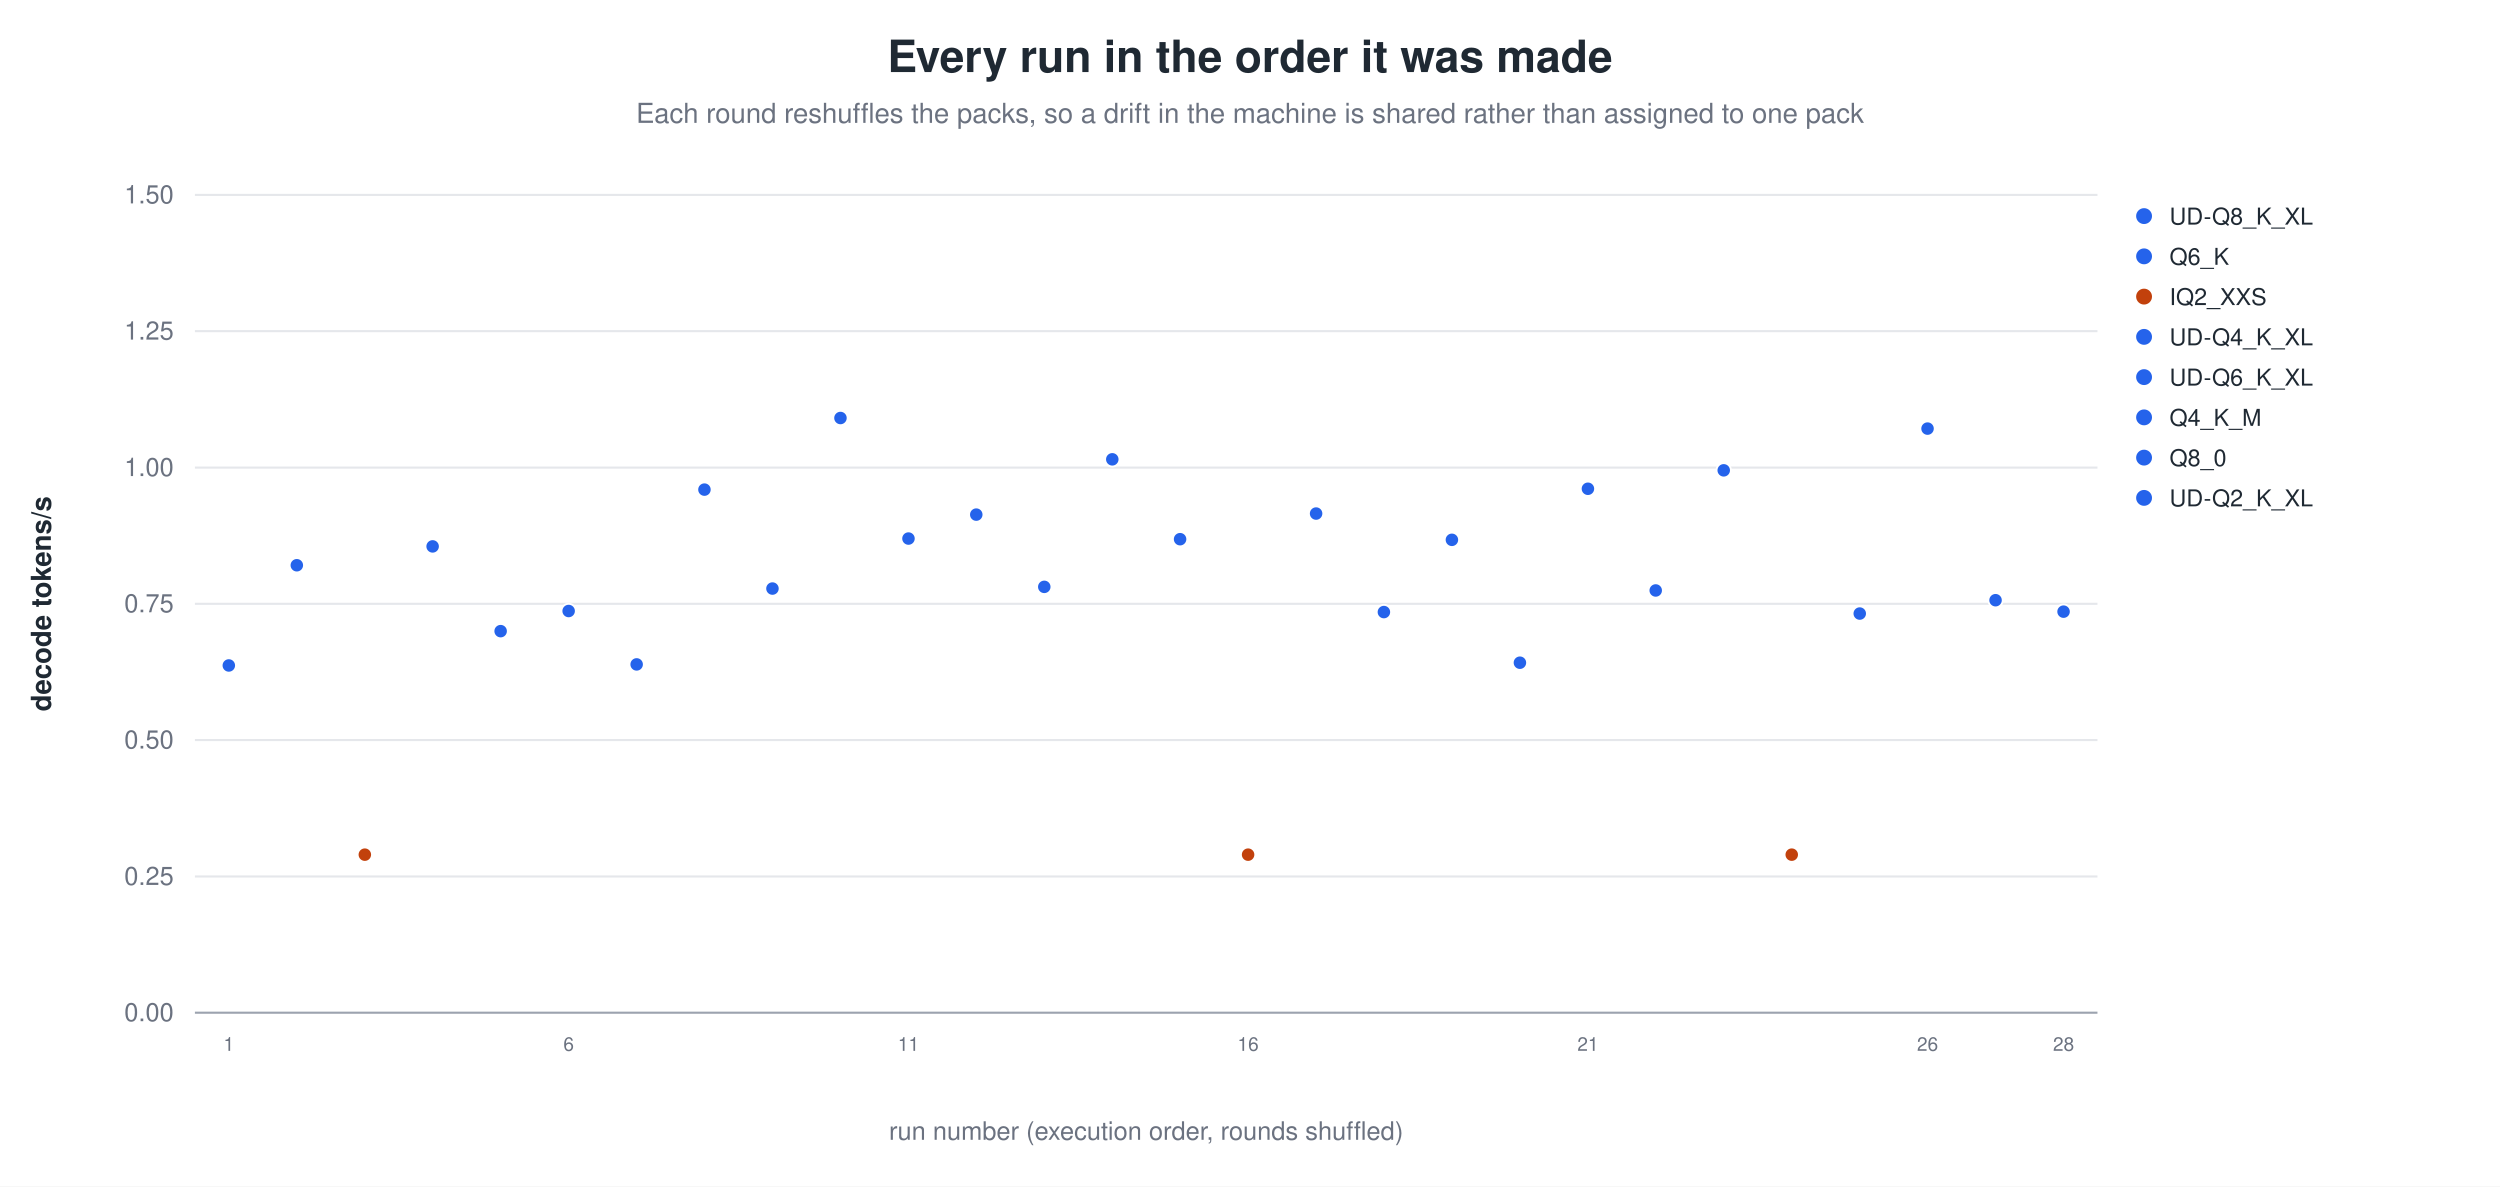
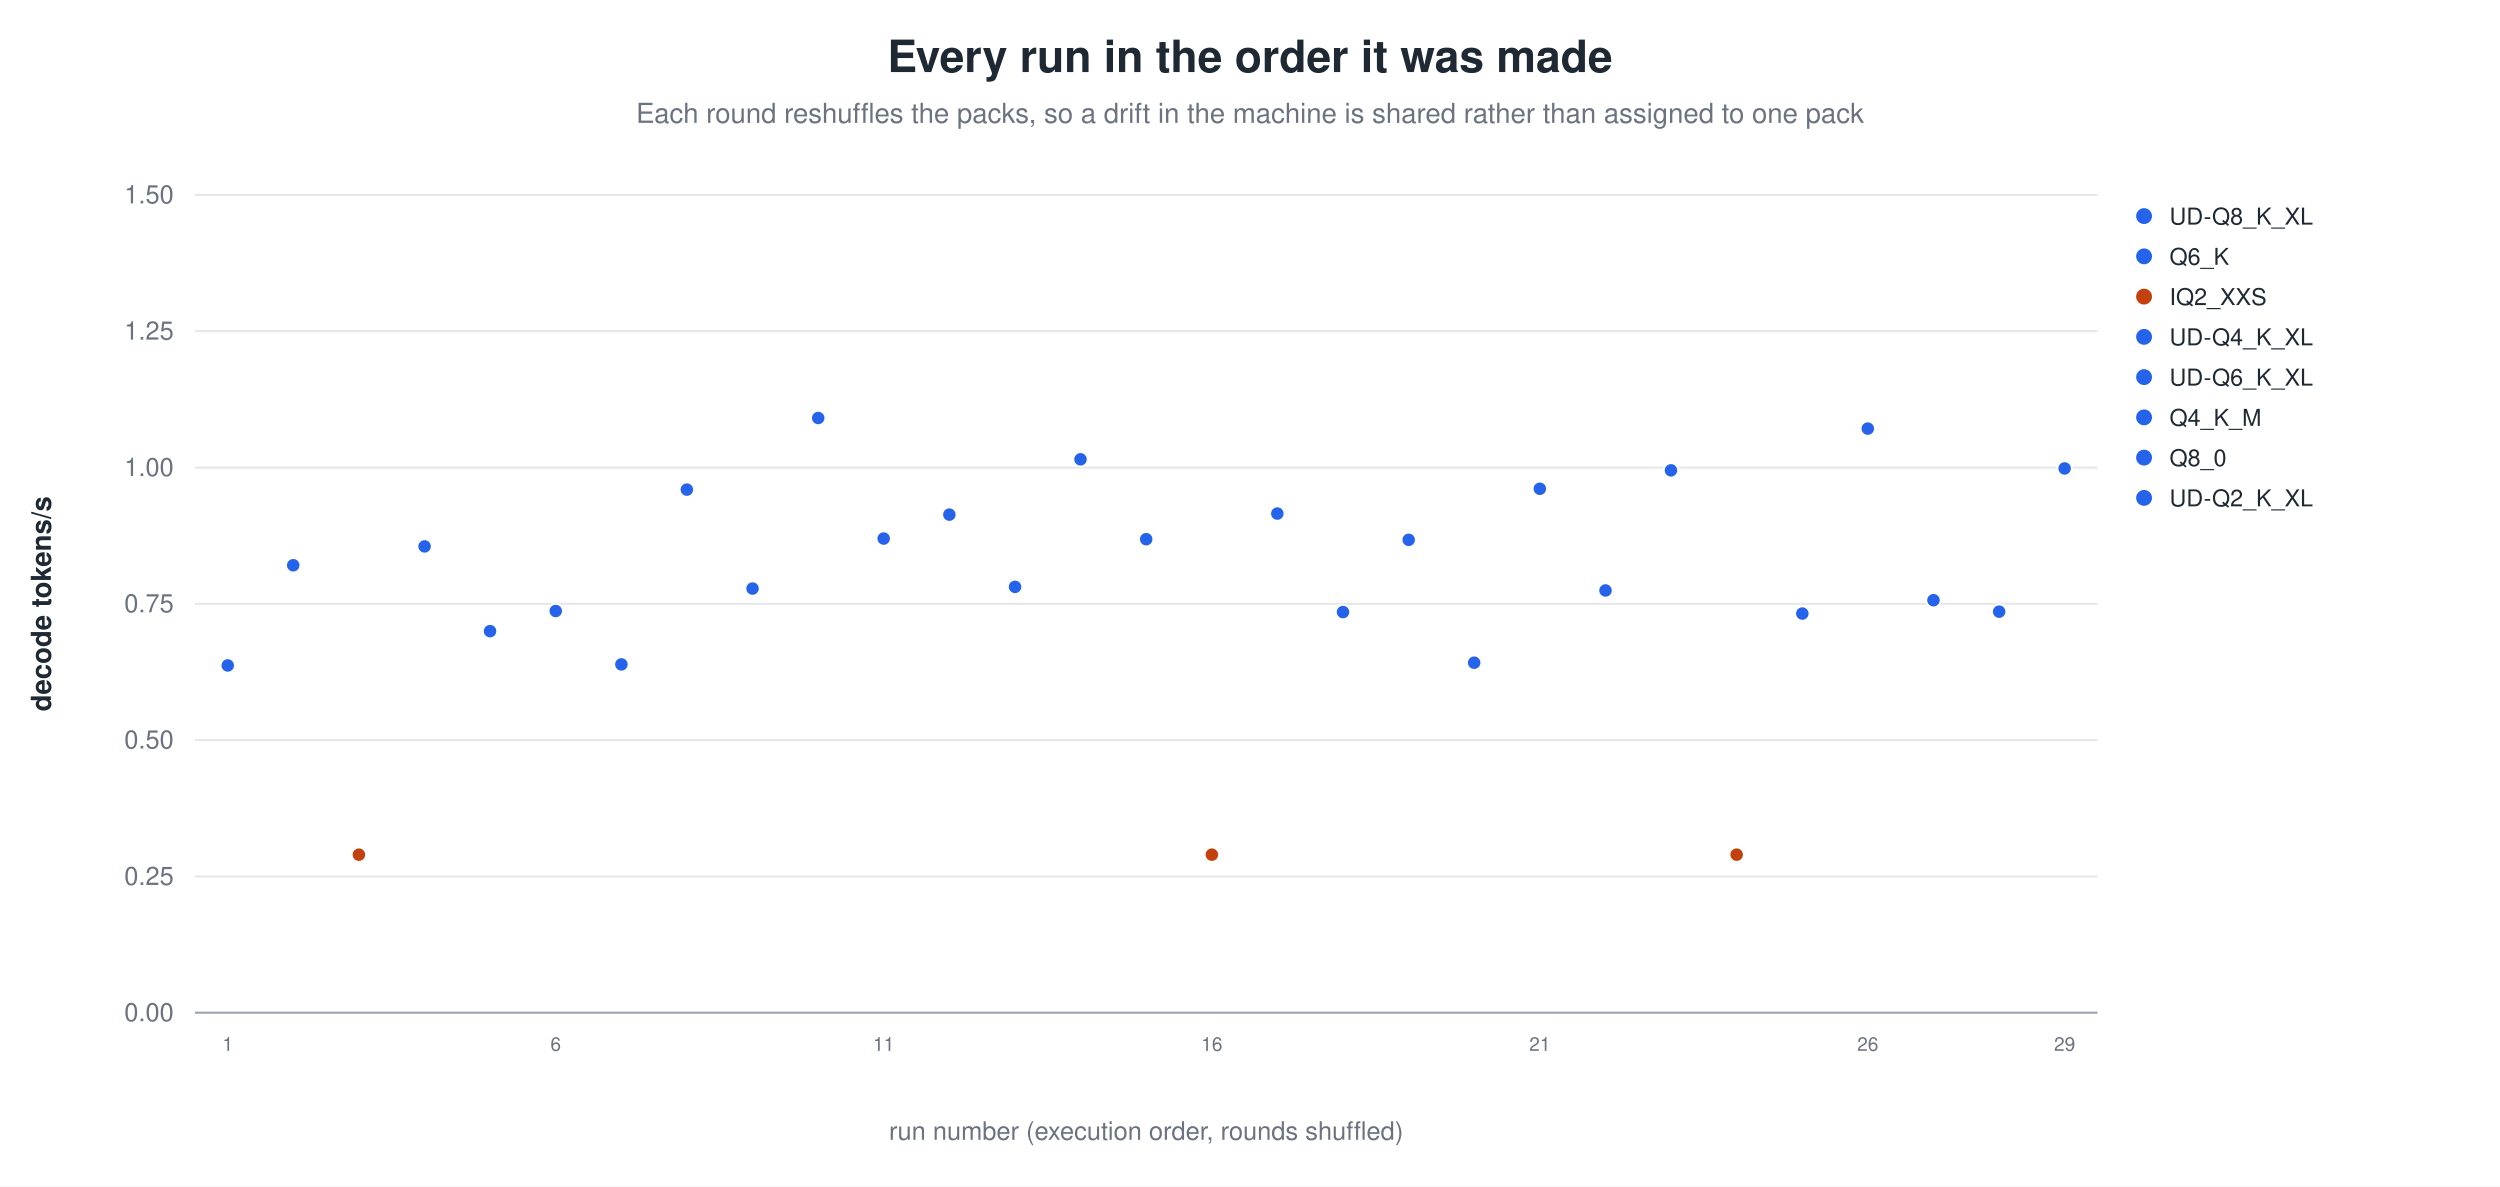
<svg xmlns="http://www.w3.org/2000/svg" width="1180" height="560" viewBox="0 0 1180 560" role="img" aria-label="Every run in the order it was made">
  <rect width="1180" height="560" fill="white" />
  <text x="590.0" y="34" text-anchor="middle" font-family="Helvetica, Arial, sans-serif" font-size="21" font-weight="600" fill="#1f2933">Every run in the order it was made</text>
  <text x="590.0" y="58" text-anchor="middle" font-family="Helvetica, Arial, sans-serif" font-size="13" fill="#6b7280">Each round reshuffles the packs, so a drift in the machine is shared rather than assigned to one pack</text>
  <line x1="92.0" y1="478.0" x2="990.0" y2="478.0" stroke="#9ca3af" stroke-width="1.0" />
  <text x="82.0" y="482.0" text-anchor="end" font-family="Helvetica, Arial, sans-serif" font-size="12" fill="#6b7280" font-weight="400">0.00</text>
  <line x1="92.0" y1="413.7" x2="990.0" y2="413.7" stroke="#e5e7eb" stroke-width="1.0" />
  <text x="82.0" y="417.7" text-anchor="end" font-family="Helvetica, Arial, sans-serif" font-size="12" fill="#6b7280" font-weight="400">0.25</text>
  <line x1="92.0" y1="349.3" x2="990.0" y2="349.3" stroke="#e5e7eb" stroke-width="1.0" />
  <text x="82.0" y="353.3" text-anchor="end" font-family="Helvetica, Arial, sans-serif" font-size="12" fill="#6b7280" font-weight="400">0.50</text>
  <line x1="92.0" y1="285.0" x2="990.0" y2="285.0" stroke="#e5e7eb" stroke-width="1.0" />
  <text x="82.0" y="289.0" text-anchor="end" font-family="Helvetica, Arial, sans-serif" font-size="12" fill="#6b7280" font-weight="400">0.75</text>
  <line x1="92.0" y1="220.7" x2="990.0" y2="220.7" stroke="#e5e7eb" stroke-width="1.0" />
  <text x="82.0" y="224.7" text-anchor="end" font-family="Helvetica, Arial, sans-serif" font-size="12" fill="#6b7280" font-weight="400">1.00</text>
  <line x1="92.0" y1="156.3" x2="990.0" y2="156.3" stroke="#e5e7eb" stroke-width="1.0" />
  <text x="82.0" y="160.3" text-anchor="end" font-family="Helvetica, Arial, sans-serif" font-size="12" fill="#6b7280" font-weight="400">1.25</text>
  <line x1="92.0" y1="92.0" x2="990.0" y2="92.0" stroke="#e5e7eb" stroke-width="1.0" />
  <text x="82.0" y="96.0" text-anchor="end" font-family="Helvetica, Arial, sans-serif" font-size="12" fill="#6b7280" font-weight="400">1.50</text>
  <text x="24.0" y="285.0" text-anchor="middle" font-family="Helvetica, Arial, sans-serif" font-size="13" fill="#1f2933" font-weight="600" transform="rotate(-90.0 24.0 285.0)">decode tokens/s</text>
-   <circle cx="108.0" cy="314.1" r="3.4" fill="#2563eb" stroke="white" stroke-width="0.9" opacity="1.00" />
-   <text x="108.0" y="496.0" text-anchor="middle" font-family="Helvetica, Arial, sans-serif" font-size="9" fill="#6b7280" font-weight="400">1</text>
-   <circle cx="140.1" cy="266.8" r="3.4" fill="#2563eb" stroke="white" stroke-width="0.9" opacity="1.00" />
-   <circle cx="172.2" cy="403.4" r="3.4" fill="#c2410c" stroke="white" stroke-width="0.9" opacity="1.00" />
-   <circle cx="204.2" cy="257.9" r="3.4" fill="#2563eb" stroke="white" stroke-width="0.9" opacity="1.00" />
-   <circle cx="236.3" cy="297.9" r="3.4" fill="#2563eb" stroke="white" stroke-width="0.9" opacity="1.00" />
-   <circle cx="268.4" cy="288.4" r="3.4" fill="#2563eb" stroke="white" stroke-width="0.9" opacity="1.00" />
-   <text x="268.4" y="496.0" text-anchor="middle" font-family="Helvetica, Arial, sans-serif" font-size="9" fill="#6b7280" font-weight="400">6</text>
-   <circle cx="300.5" cy="313.6" r="3.4" fill="#2563eb" stroke="white" stroke-width="0.9" opacity="1.00" />
-   <circle cx="332.5" cy="231.1" r="3.4" fill="#2563eb" stroke="white" stroke-width="0.9" opacity="1.00" />
-   <circle cx="364.6" cy="277.8" r="3.4" fill="#2563eb" stroke="white" stroke-width="0.9" opacity="1.00" />
-   <circle cx="396.7" cy="197.3" r="3.4" fill="#2563eb" stroke="white" stroke-width="0.9" opacity="1.00" />
-   <circle cx="428.8" cy="254.2" r="3.4" fill="#2563eb" stroke="white" stroke-width="0.9" opacity="1.00" />
-   <text x="428.8" y="496.0" text-anchor="middle" font-family="Helvetica, Arial, sans-serif" font-size="9" fill="#6b7280" font-weight="400">11</text>
-   <circle cx="460.8" cy="242.9" r="3.4" fill="#2563eb" stroke="white" stroke-width="0.9" opacity="1.00" />
-   <circle cx="492.9" cy="277.0" r="3.4" fill="#2563eb" stroke="white" stroke-width="0.9" opacity="1.00" />
-   <circle cx="525.0" cy="216.8" r="3.4" fill="#2563eb" stroke="white" stroke-width="0.9" opacity="1.00" />
-   <circle cx="557.0" cy="254.5" r="3.4" fill="#2563eb" stroke="white" stroke-width="0.9" opacity="1.00" />
-   <circle cx="589.1" cy="403.4" r="3.4" fill="#c2410c" stroke="white" stroke-width="0.9" opacity="1.00" />
-   <text x="589.1" y="496.0" text-anchor="middle" font-family="Helvetica, Arial, sans-serif" font-size="9" fill="#6b7280" font-weight="400">16</text>
-   <circle cx="621.2" cy="242.4" r="3.4" fill="#2563eb" stroke="white" stroke-width="0.9" opacity="1.00" />
-   <circle cx="653.2" cy="288.9" r="3.4" fill="#2563eb" stroke="white" stroke-width="0.9" opacity="1.00" />
-   <circle cx="685.3" cy="254.8" r="3.4" fill="#2563eb" stroke="white" stroke-width="0.9" opacity="1.00" />
-   <circle cx="717.4" cy="312.8" r="3.4" fill="#2563eb" stroke="white" stroke-width="0.9" opacity="1.00" />
-   <circle cx="749.5" cy="230.7" r="3.4" fill="#2563eb" stroke="white" stroke-width="0.9" opacity="1.00" />
-   <text x="749.5" y="496.0" text-anchor="middle" font-family="Helvetica, Arial, sans-serif" font-size="9" fill="#6b7280" font-weight="400">21</text>
-   <circle cx="781.5" cy="278.7" r="3.4" fill="#2563eb" stroke="white" stroke-width="0.9" opacity="1.00" />
-   <circle cx="813.6" cy="222.0" r="3.4" fill="#2563eb" stroke="white" stroke-width="0.9" opacity="1.00" />
-   <circle cx="845.7" cy="403.4" r="3.4" fill="#c2410c" stroke="white" stroke-width="0.9" opacity="1.00" />
-   <circle cx="877.8" cy="289.6" r="3.4" fill="#2563eb" stroke="white" stroke-width="0.9" opacity="1.00" />
-   <circle cx="909.8" cy="202.3" r="3.4" fill="#2563eb" stroke="white" stroke-width="0.9" opacity="1.00" />
-   <text x="909.8" y="496.0" text-anchor="middle" font-family="Helvetica, Arial, sans-serif" font-size="9" fill="#6b7280" font-weight="400">26</text>
-   <circle cx="941.9" cy="283.3" r="3.4" fill="#2563eb" stroke="white" stroke-width="0.9" opacity="1.00" />
-   <circle cx="974.0" cy="288.7" r="3.4" fill="#2563eb" stroke="white" stroke-width="0.9" opacity="1.00" />
-   <text x="974.0" y="496.0" text-anchor="middle" font-family="Helvetica, Arial, sans-serif" font-size="9" fill="#6b7280" font-weight="400">28</text>
+   <circle cx="107.5" cy="314.1" r="3.4" fill="#2563eb" stroke="white" stroke-width="0.9" opacity="1.00" />
+   <text x="107.5" y="496.0" text-anchor="middle" font-family="Helvetica, Arial, sans-serif" font-size="9" fill="#6b7280" font-weight="400">1</text>
+   <circle cx="138.4" cy="266.8" r="3.4" fill="#2563eb" stroke="white" stroke-width="0.9" opacity="1.00" />
+   <circle cx="169.4" cy="403.4" r="3.4" fill="#c2410c" stroke="white" stroke-width="0.9" opacity="1.00" />
+   <circle cx="200.4" cy="257.9" r="3.4" fill="#2563eb" stroke="white" stroke-width="0.9" opacity="1.00" />
+   <circle cx="231.3" cy="297.9" r="3.4" fill="#2563eb" stroke="white" stroke-width="0.9" opacity="1.00" />
+   <circle cx="262.3" cy="288.4" r="3.4" fill="#2563eb" stroke="white" stroke-width="0.9" opacity="1.00" />
+   <text x="262.3" y="496.0" text-anchor="middle" font-family="Helvetica, Arial, sans-serif" font-size="9" fill="#6b7280" font-weight="400">6</text>
+   <circle cx="293.3" cy="313.6" r="3.4" fill="#2563eb" stroke="white" stroke-width="0.9" opacity="1.00" />
+   <circle cx="324.2" cy="231.1" r="3.4" fill="#2563eb" stroke="white" stroke-width="0.9" opacity="1.00" />
+   <circle cx="355.2" cy="277.8" r="3.4" fill="#2563eb" stroke="white" stroke-width="0.9" opacity="1.00" />
+   <circle cx="386.2" cy="197.3" r="3.4" fill="#2563eb" stroke="white" stroke-width="0.9" opacity="1.00" />
+   <circle cx="417.1" cy="254.2" r="3.4" fill="#2563eb" stroke="white" stroke-width="0.9" opacity="1.00" />
+   <text x="417.1" y="496.0" text-anchor="middle" font-family="Helvetica, Arial, sans-serif" font-size="9" fill="#6b7280" font-weight="400">11</text>
+   <circle cx="448.1" cy="242.9" r="3.4" fill="#2563eb" stroke="white" stroke-width="0.9" opacity="1.00" />
+   <circle cx="479.1" cy="277.0" r="3.4" fill="#2563eb" stroke="white" stroke-width="0.9" opacity="1.00" />
+   <circle cx="510.0" cy="216.8" r="3.4" fill="#2563eb" stroke="white" stroke-width="0.9" opacity="1.00" />
+   <circle cx="541.0" cy="254.5" r="3.4" fill="#2563eb" stroke="white" stroke-width="0.9" opacity="1.00" />
+   <circle cx="572.0" cy="403.4" r="3.4" fill="#c2410c" stroke="white" stroke-width="0.9" opacity="1.00" />
+   <text x="572.0" y="496.0" text-anchor="middle" font-family="Helvetica, Arial, sans-serif" font-size="9" fill="#6b7280" font-weight="400">16</text>
+   <circle cx="602.9" cy="242.4" r="3.4" fill="#2563eb" stroke="white" stroke-width="0.9" opacity="1.00" />
+   <circle cx="633.9" cy="288.9" r="3.4" fill="#2563eb" stroke="white" stroke-width="0.9" opacity="1.00" />
+   <circle cx="664.9" cy="254.8" r="3.4" fill="#2563eb" stroke="white" stroke-width="0.9" opacity="1.00" />
+   <circle cx="695.8" cy="312.8" r="3.4" fill="#2563eb" stroke="white" stroke-width="0.9" opacity="1.00" />
+   <circle cx="726.8" cy="230.7" r="3.4" fill="#2563eb" stroke="white" stroke-width="0.9" opacity="1.00" />
+   <text x="726.8" y="496.0" text-anchor="middle" font-family="Helvetica, Arial, sans-serif" font-size="9" fill="#6b7280" font-weight="400">21</text>
+   <circle cx="757.8" cy="278.7" r="3.4" fill="#2563eb" stroke="white" stroke-width="0.9" opacity="1.00" />
+   <circle cx="788.7" cy="222.0" r="3.4" fill="#2563eb" stroke="white" stroke-width="0.9" opacity="1.00" />
+   <circle cx="819.7" cy="403.4" r="3.4" fill="#c2410c" stroke="white" stroke-width="0.9" opacity="1.00" />
+   <circle cx="850.7" cy="289.6" r="3.4" fill="#2563eb" stroke="white" stroke-width="0.9" opacity="1.00" />
+   <circle cx="881.6" cy="202.3" r="3.4" fill="#2563eb" stroke="white" stroke-width="0.9" opacity="1.00" />
+   <text x="881.6" y="496.0" text-anchor="middle" font-family="Helvetica, Arial, sans-serif" font-size="9" fill="#6b7280" font-weight="400">26</text>
+   <circle cx="912.6" cy="283.3" r="3.4" fill="#2563eb" stroke="white" stroke-width="0.9" opacity="1.00" />
+   <circle cx="943.6" cy="288.7" r="3.4" fill="#2563eb" stroke="white" stroke-width="0.9" opacity="1.00" />
+   <circle cx="974.5" cy="221.1" r="3.4" fill="#2563eb" stroke="white" stroke-width="0.9" opacity="1.00" />
+   <text x="974.5" y="496.0" text-anchor="middle" font-family="Helvetica, Arial, sans-serif" font-size="9" fill="#6b7280" font-weight="400">29</text>
  <circle cx="1012.0" cy="102.0" r="4.2" fill="#2563eb" stroke="white" stroke-width="0.9" opacity="1.00" />
  <text x="1024.0" y="106.0" text-anchor="start" font-family="Helvetica, Arial, sans-serif" font-size="11" fill="#1f2933" font-weight="400">UD-Q8_K_XL</text>
  <circle cx="1012.0" cy="121.0" r="4.2" fill="#2563eb" stroke="white" stroke-width="0.9" opacity="1.00" />
  <text x="1024.0" y="125.0" text-anchor="start" font-family="Helvetica, Arial, sans-serif" font-size="11" fill="#1f2933" font-weight="400">Q6_K</text>
  <circle cx="1012.0" cy="140.0" r="4.2" fill="#c2410c" stroke="white" stroke-width="0.9" opacity="1.00" />
  <text x="1024.0" y="144.0" text-anchor="start" font-family="Helvetica, Arial, sans-serif" font-size="11" fill="#1f2933" font-weight="400">IQ2_XXS</text>
  <circle cx="1012.0" cy="159.0" r="4.2" fill="#2563eb" stroke="white" stroke-width="0.9" opacity="1.00" />
  <text x="1024.0" y="163.0" text-anchor="start" font-family="Helvetica, Arial, sans-serif" font-size="11" fill="#1f2933" font-weight="400">UD-Q4_K_XL</text>
  <circle cx="1012.0" cy="178.0" r="4.2" fill="#2563eb" stroke="white" stroke-width="0.9" opacity="1.00" />
  <text x="1024.0" y="182.0" text-anchor="start" font-family="Helvetica, Arial, sans-serif" font-size="11" fill="#1f2933" font-weight="400">UD-Q6_K_XL</text>
  <circle cx="1012.0" cy="197.0" r="4.2" fill="#2563eb" stroke="white" stroke-width="0.9" opacity="1.00" />
  <text x="1024.0" y="201.0" text-anchor="start" font-family="Helvetica, Arial, sans-serif" font-size="11" fill="#1f2933" font-weight="400">Q4_K_M</text>
  <circle cx="1012.0" cy="216.0" r="4.2" fill="#2563eb" stroke="white" stroke-width="0.9" opacity="1.00" />
  <text x="1024.0" y="220.0" text-anchor="start" font-family="Helvetica, Arial, sans-serif" font-size="11" fill="#1f2933" font-weight="400">Q8_0</text>
  <circle cx="1012.0" cy="235.0" r="4.2" fill="#2563eb" stroke="white" stroke-width="0.9" opacity="1.00" />
  <text x="1024.0" y="239.0" text-anchor="start" font-family="Helvetica, Arial, sans-serif" font-size="11" fill="#1f2933" font-weight="400">UD-Q2_K_XL</text>
  <text x="541.0" y="538.0" text-anchor="middle" font-family="Helvetica, Arial, sans-serif" font-size="12" fill="#6b7280" font-weight="400">run number (execution order, rounds shuffled)</text>
</svg>
